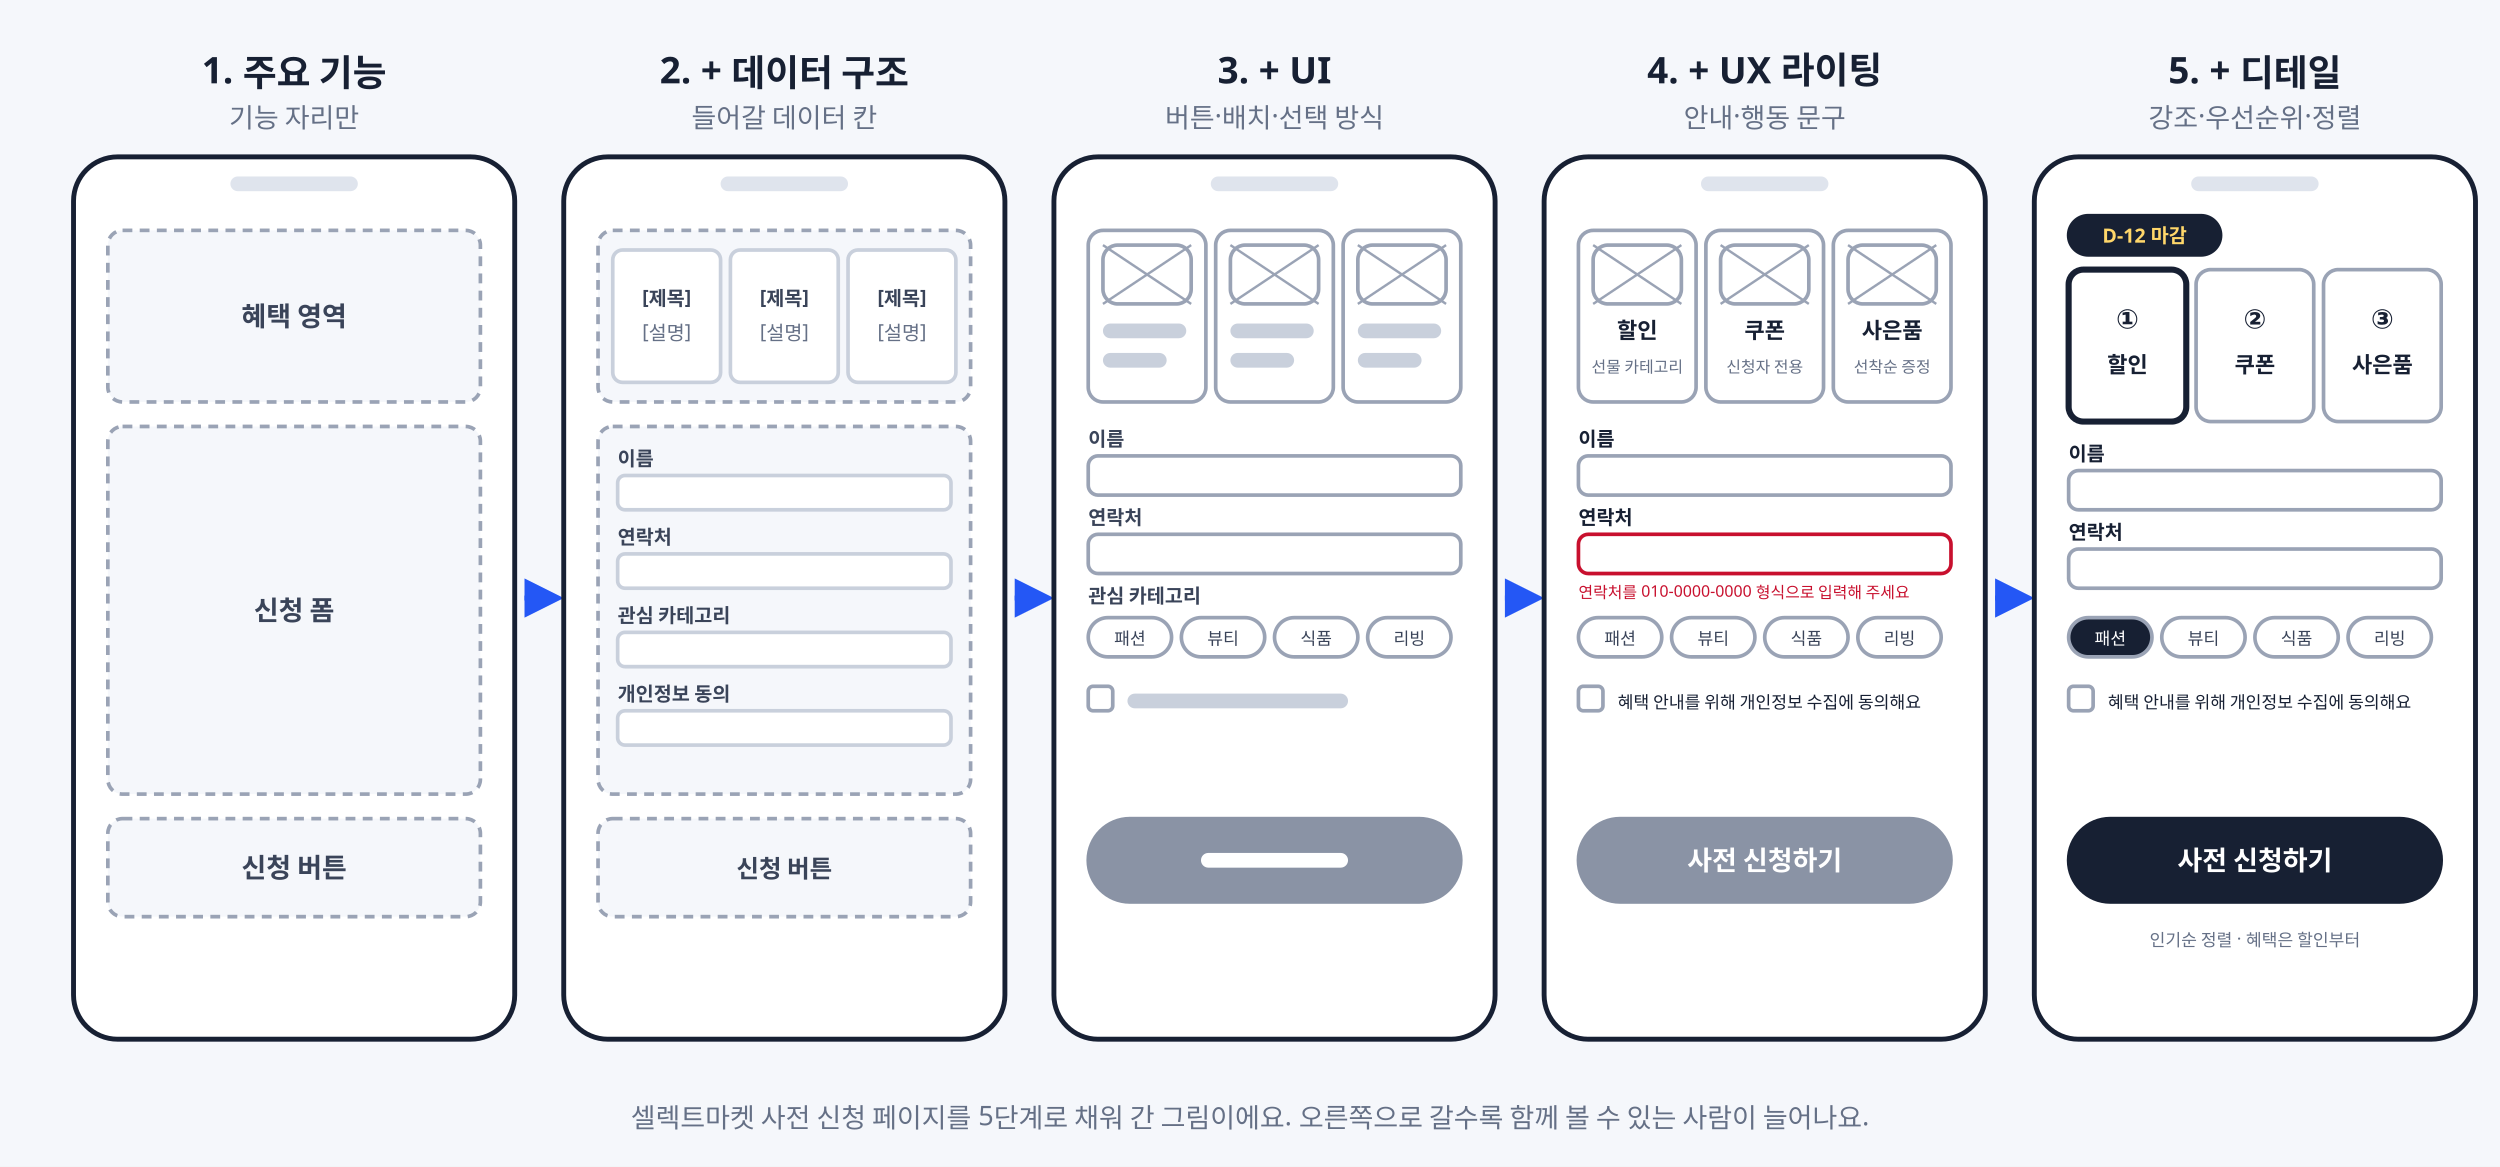
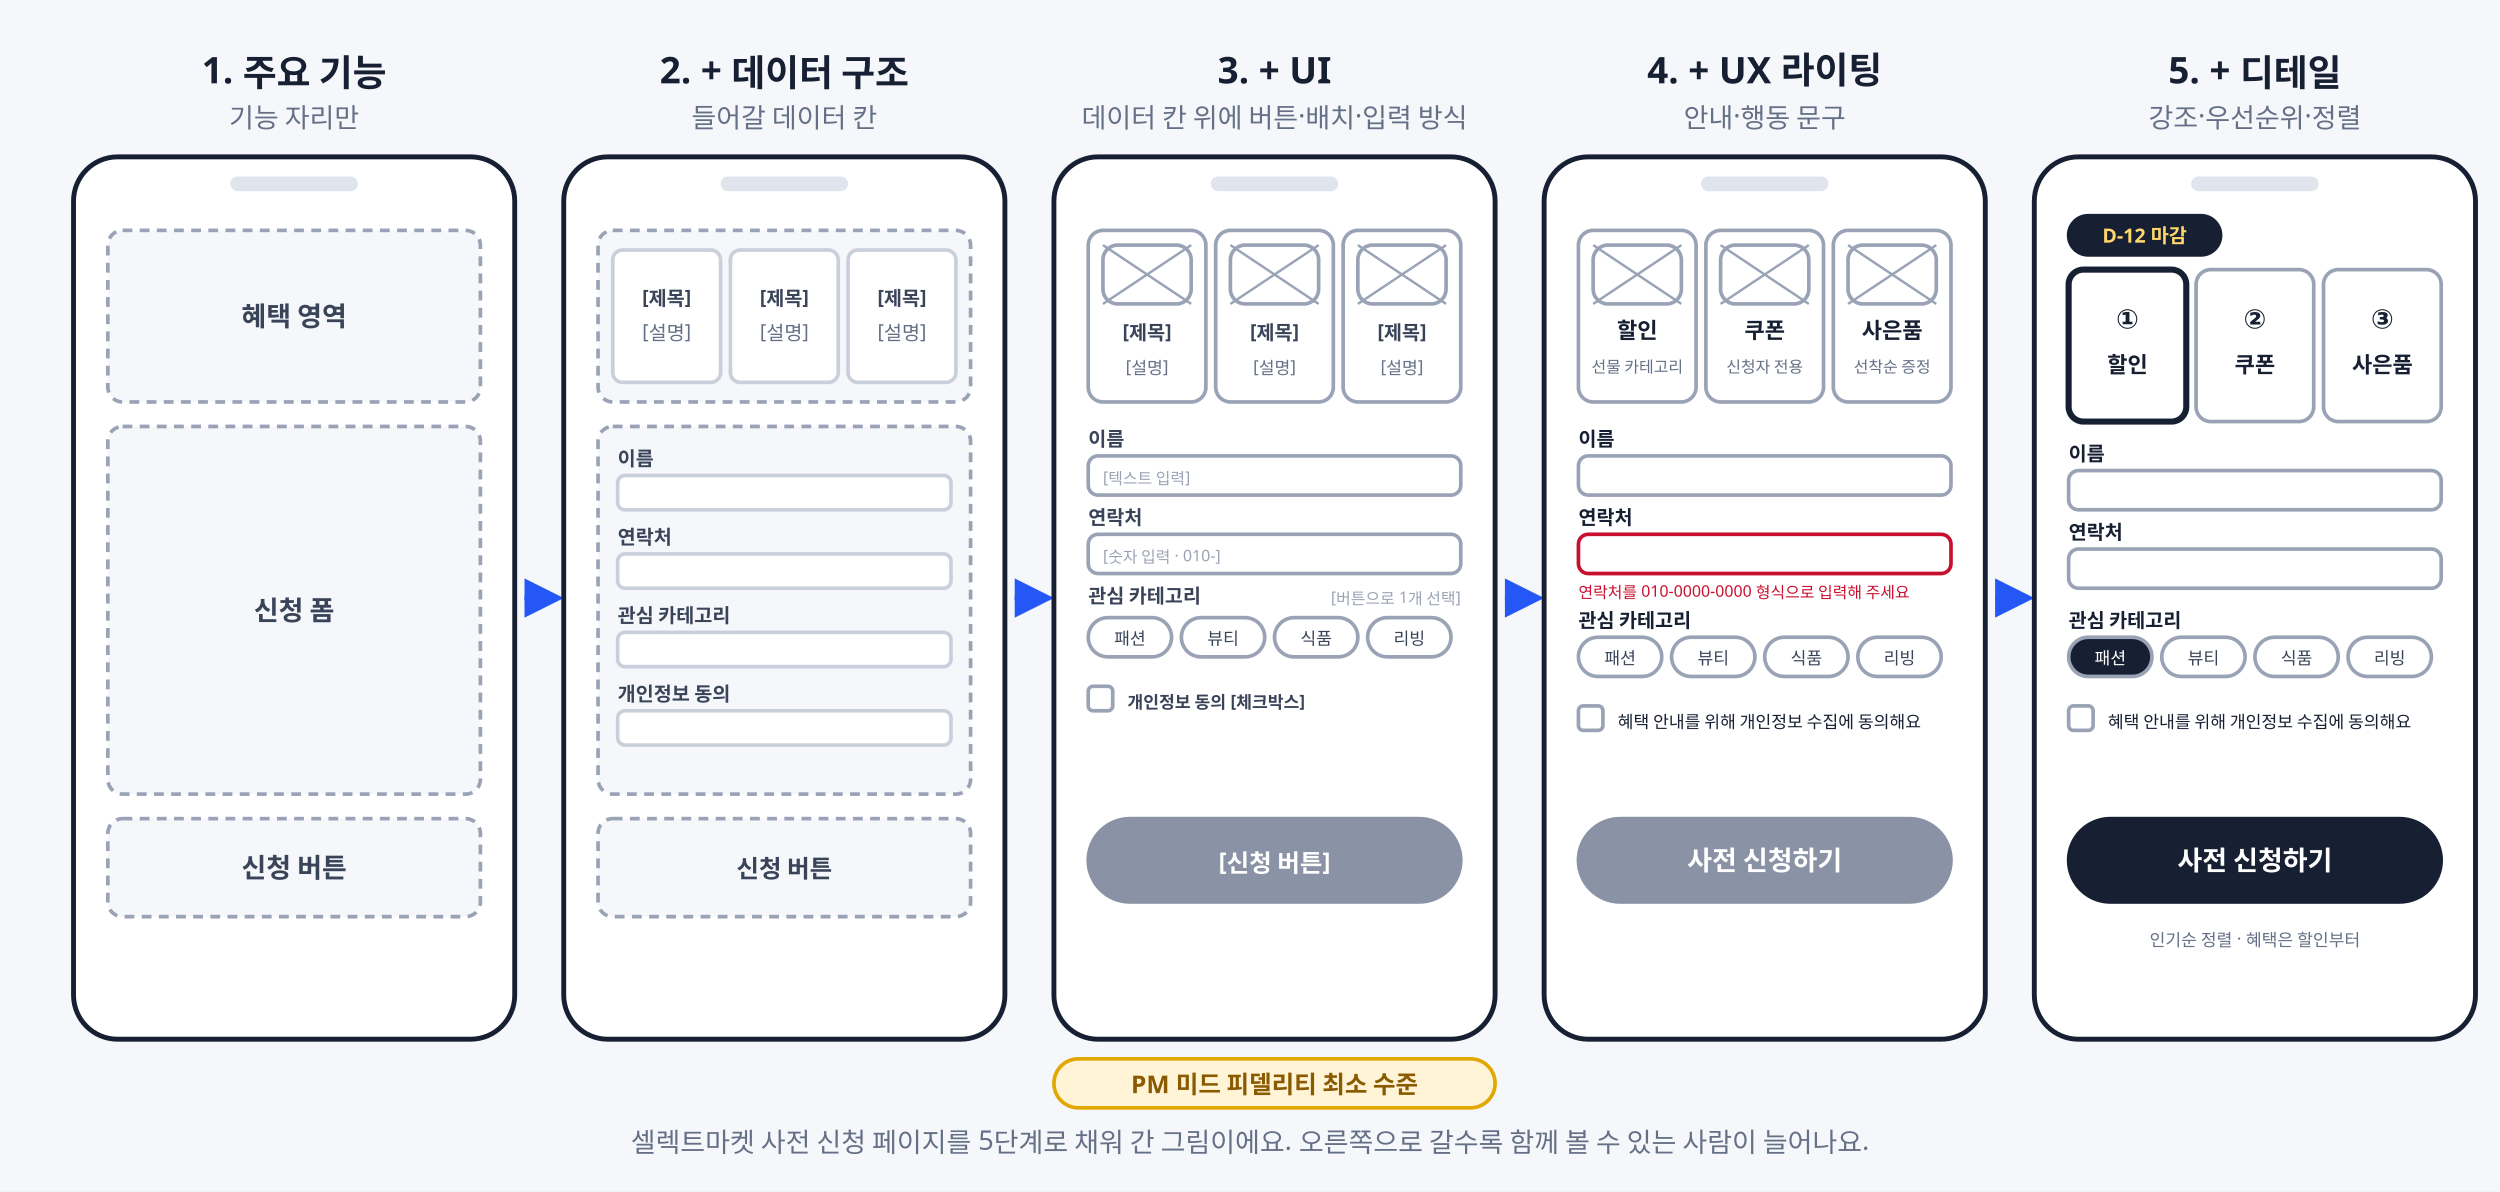
- <svg xmlns="http://www.w3.org/2000/svg" viewBox="0 0 1020 476" width="1020" height="476" role="img" aria-label="와이어프레임 5단계">
-   <rect width="1020" height="476" fill="#f5f7fb" />
+ <svg xmlns="http://www.w3.org/2000/svg" viewBox="0 0 1020 486" width="1020" height="486" role="img" aria-label="와이어프레임 5단계">
+   <rect width="1020" height="486" fill="#f5f7fb" />
  <defs>
    <marker id="ar" markerWidth="8" markerHeight="8" refX="6" refY="4" orient="auto">
      <path d="M0 0L8 4L0 8z" fill="#2457f5" />
    </marker>
  </defs>
  <g transform="translate(30,64)">
    <text x="90.0" y="-30" text-anchor="middle" font-size="15" font-weight="800" fill="#172033" font-family="'Pretendard','Apple SD Gothic Neo','Noto Sans KR','Malgun Gothic',sans-serif">1. 주요 기능</text>
    <text x="90.0" y="-12" text-anchor="middle" font-size="11" fill="#657086" font-family="'Pretendard','Apple SD Gothic Neo','Noto Sans KR','Malgun Gothic',sans-serif">기능 자리만</text>
    <rect x="0" y="0" width="180" height="360" rx="18" fill="#fff" stroke="#172033" stroke-width="2" />
    <rect x="64" y="8" width="52" height="6" rx="3" fill="#dfe4ed" />
    <rect x="14" y="30" width="152" height="70" rx="6" fill="#f5f7fb" stroke="#9aa3b5" stroke-width="1.5" stroke-dasharray="4 3" />
    <text x="90" y="69.0" font-size="11" font-weight="700" fill="#3a4459" text-anchor="middle" font-family="'Pretendard','Apple SD Gothic Neo','Noto Sans KR','Malgun Gothic',sans-serif">혜택 영역</text>
    <rect x="14" y="110" width="152" height="150" rx="6" fill="#f5f7fb" stroke="#9aa3b5" stroke-width="1.5" stroke-dasharray="4 3" />
    <text x="90" y="189.0" font-size="11" font-weight="700" fill="#3a4459" text-anchor="middle" font-family="'Pretendard','Apple SD Gothic Neo','Noto Sans KR','Malgun Gothic',sans-serif">신청 폼</text>
    <rect x="14" y="270" width="152" height="40" rx="6" fill="#f5f7fb" stroke="#9aa3b5" stroke-width="1.5" stroke-dasharray="4 3" />
    <text x="90" y="294.0" font-size="11" font-weight="700" fill="#3a4459" text-anchor="middle" font-family="'Pretendard','Apple SD Gothic Neo','Noto Sans KR','Malgun Gothic',sans-serif">신청 버튼</text>
  </g>
  <path d="M214 244.0h12" stroke="#2457f5" stroke-width="2" marker-end="url(#ar)" />
  <g transform="translate(230,64)">
    <text x="90.0" y="-30" text-anchor="middle" font-size="15" font-weight="800" fill="#172033" font-family="'Pretendard','Apple SD Gothic Neo','Noto Sans KR','Malgun Gothic',sans-serif">2. + 데이터 구조</text>
    <text x="90.0" y="-12" text-anchor="middle" font-size="11" fill="#657086" font-family="'Pretendard','Apple SD Gothic Neo','Noto Sans KR','Malgun Gothic',sans-serif">들어갈 데이터 칸</text>
    <rect x="0" y="0" width="180" height="360" rx="18" fill="#fff" stroke="#172033" stroke-width="2" />
    <rect x="64" y="8" width="52" height="6" rx="3" fill="#dfe4ed" />
    <rect x="14" y="30" width="152" height="70" rx="6" fill="#f5f7fb" stroke="#9aa3b5" stroke-width="1.5" stroke-dasharray="4 3" />
    <rect x="20" y="38" width="44" height="54" rx="4" fill="#fff" stroke="#c9d0dc" stroke-width="1.5" />
    <text x="42" y="60" font-size="8" font-weight="700" fill="#3a4459" text-anchor="middle" font-family="'Pretendard','Apple SD Gothic Neo','Noto Sans KR','Malgun Gothic',sans-serif">[제목]</text>
    <text x="42" y="74" font-size="8" font-weight="400" fill="#657086" text-anchor="middle" font-family="'Pretendard','Apple SD Gothic Neo','Noto Sans KR','Malgun Gothic',sans-serif">[설명]</text>
    <rect x="68" y="38" width="44" height="54" rx="4" fill="#fff" stroke="#c9d0dc" stroke-width="1.5" />
    <text x="90" y="60" font-size="8" font-weight="700" fill="#3a4459" text-anchor="middle" font-family="'Pretendard','Apple SD Gothic Neo','Noto Sans KR','Malgun Gothic',sans-serif">[제목]</text>
    <text x="90" y="74" font-size="8" font-weight="400" fill="#657086" text-anchor="middle" font-family="'Pretendard','Apple SD Gothic Neo','Noto Sans KR','Malgun Gothic',sans-serif">[설명]</text>
    <rect x="116" y="38" width="44" height="54" rx="4" fill="#fff" stroke="#c9d0dc" stroke-width="1.5" />
    <text x="138" y="60" font-size="8" font-weight="700" fill="#3a4459" text-anchor="middle" font-family="'Pretendard','Apple SD Gothic Neo','Noto Sans KR','Malgun Gothic',sans-serif">[제목]</text>
    <text x="138" y="74" font-size="8" font-weight="400" fill="#657086" text-anchor="middle" font-family="'Pretendard','Apple SD Gothic Neo','Noto Sans KR','Malgun Gothic',sans-serif">[설명]</text>
    <rect x="14" y="110" width="152" height="150" rx="6" fill="#f5f7fb" stroke="#9aa3b5" stroke-width="1.5" stroke-dasharray="4 3" />
    <text x="22" y="126" font-size="8" font-weight="700" fill="#3a4459" text-anchor="start" font-family="'Pretendard','Apple SD Gothic Neo','Noto Sans KR','Malgun Gothic',sans-serif">이름</text>
    <rect x="22" y="130" width="136" height="14" rx="3" fill="#fff" stroke="#c9d0dc" stroke-width="1.5" />
    <text x="22" y="158" font-size="8" font-weight="700" fill="#3a4459" text-anchor="start" font-family="'Pretendard','Apple SD Gothic Neo','Noto Sans KR','Malgun Gothic',sans-serif">연락처</text>
    <rect x="22" y="162" width="136" height="14" rx="3" fill="#fff" stroke="#c9d0dc" stroke-width="1.5" />
    <text x="22" y="190" font-size="8" font-weight="700" fill="#3a4459" text-anchor="start" font-family="'Pretendard','Apple SD Gothic Neo','Noto Sans KR','Malgun Gothic',sans-serif">관심 카테고리</text>
    <rect x="22" y="194" width="136" height="14" rx="3" fill="#fff" stroke="#c9d0dc" stroke-width="1.5" />
    <text x="22" y="222" font-size="8" font-weight="700" fill="#3a4459" text-anchor="start" font-family="'Pretendard','Apple SD Gothic Neo','Noto Sans KR','Malgun Gothic',sans-serif">개인정보 동의</text>
    <rect x="22" y="226" width="136" height="14" rx="3" fill="#fff" stroke="#c9d0dc" stroke-width="1.5" />
    <rect x="14" y="270" width="152" height="40" rx="6" fill="#f5f7fb" stroke="#9aa3b5" stroke-width="1.5" stroke-dasharray="4 3" />
    <text x="90" y="294" font-size="10" font-weight="700" fill="#3a4459" text-anchor="middle" font-family="'Pretendard','Apple SD Gothic Neo','Noto Sans KR','Malgun Gothic',sans-serif">신청 버튼</text>
  </g>
  <path d="M414 244.0h12" stroke="#2457f5" stroke-width="2" marker-end="url(#ar)" />
  <g transform="translate(430,64)">
    <text x="90.0" y="-30" text-anchor="middle" font-size="15" font-weight="800" fill="#172033" font-family="'Pretendard','Apple SD Gothic Neo','Noto Sans KR','Malgun Gothic',sans-serif">3. + UI</text>
-     <text x="90.0" y="-12" text-anchor="middle" font-size="11" fill="#657086" font-family="'Pretendard','Apple SD Gothic Neo','Noto Sans KR','Malgun Gothic',sans-serif">버튼·배치·선택 방식</text>
+     <text x="90.0" y="-12" text-anchor="middle" font-size="11" fill="#657086" font-family="'Pretendard','Apple SD Gothic Neo','Noto Sans KR','Malgun Gothic',sans-serif">데이터 칸 위에 버튼·배치·입력 방식</text>
    <rect x="0" y="0" width="180" height="360" rx="18" fill="#fff" stroke="#172033" stroke-width="2" />
    <rect x="64" y="8" width="52" height="6" rx="3" fill="#dfe4ed" />
    <rect x="14" y="30" width="48" height="70" rx="6" fill="#fff" stroke="#9aa3b5" stroke-width="1.5" />
    <rect x="20" y="36" width="36" height="24" rx="6" fill="none" stroke="#9aa3b5" stroke-width="1.5" />
    <path d="M20 36L56 60M56 36L20 60" stroke="#9aa3b5" stroke-width="1" />
-     <rect x="20" y="68" width="34" height="6" rx="3" fill="#c9d0dc" />
-     <rect x="20" y="80" width="26" height="6" rx="3" fill="#c9d0dc" />
+     <text x="38" y="74" font-size="8" font-weight="700" fill="#3a4459" text-anchor="middle" font-family="'Pretendard','Apple SD Gothic Neo','Noto Sans KR','Malgun Gothic',sans-serif">[제목]</text>
+     <text x="38" y="88" font-size="7" font-weight="400" fill="#657086" text-anchor="middle" font-family="'Pretendard','Apple SD Gothic Neo','Noto Sans KR','Malgun Gothic',sans-serif">[설명]</text>
    <rect x="66" y="30" width="48" height="70" rx="6" fill="#fff" stroke="#9aa3b5" stroke-width="1.5" />
    <rect x="72" y="36" width="36" height="24" rx="6" fill="none" stroke="#9aa3b5" stroke-width="1.5" />
    <path d="M72 36L108 60M108 36L72 60" stroke="#9aa3b5" stroke-width="1" />
-     <rect x="72" y="68" width="34" height="6" rx="3" fill="#c9d0dc" />
-     <rect x="72" y="80" width="26" height="6" rx="3" fill="#c9d0dc" />
+     <text x="90" y="74" font-size="8" font-weight="700" fill="#3a4459" text-anchor="middle" font-family="'Pretendard','Apple SD Gothic Neo','Noto Sans KR','Malgun Gothic',sans-serif">[제목]</text>
+     <text x="90" y="88" font-size="7" font-weight="400" fill="#657086" text-anchor="middle" font-family="'Pretendard','Apple SD Gothic Neo','Noto Sans KR','Malgun Gothic',sans-serif">[설명]</text>
    <rect x="118" y="30" width="48" height="70" rx="6" fill="#fff" stroke="#9aa3b5" stroke-width="1.5" />
    <rect x="124" y="36" width="36" height="24" rx="6" fill="none" stroke="#9aa3b5" stroke-width="1.5" />
    <path d="M124 36L160 60M160 36L124 60" stroke="#9aa3b5" stroke-width="1" />
-     <rect x="124" y="68" width="34" height="6" rx="3" fill="#c9d0dc" />
-     <rect x="124" y="80" width="26" height="6" rx="3" fill="#c9d0dc" />
+     <text x="142" y="74" font-size="8" font-weight="700" fill="#3a4459" text-anchor="middle" font-family="'Pretendard','Apple SD Gothic Neo','Noto Sans KR','Malgun Gothic',sans-serif">[제목]</text>
+     <text x="142" y="88" font-size="7" font-weight="400" fill="#657086" text-anchor="middle" font-family="'Pretendard','Apple SD Gothic Neo','Noto Sans KR','Malgun Gothic',sans-serif">[설명]</text>
    <text x="14" y="118" font-size="8" font-weight="700" fill="#3a4459" text-anchor="start" font-family="'Pretendard','Apple SD Gothic Neo','Noto Sans KR','Malgun Gothic',sans-serif">이름</text>
    <rect x="14" y="122" width="152" height="16" rx="4" fill="#fff" stroke="#9aa3b5" stroke-width="1.5" />
+     <text x="20" y="133" font-size="6.5" font-weight="400" fill="#9aa3b5" text-anchor="start" font-family="'Pretendard','Apple SD Gothic Neo','Noto Sans KR','Malgun Gothic',sans-serif">[텍스트 입력]</text>
    <text x="14" y="150" font-size="8" font-weight="700" fill="#3a4459" text-anchor="start" font-family="'Pretendard','Apple SD Gothic Neo','Noto Sans KR','Malgun Gothic',sans-serif">연락처</text>
    <rect x="14" y="154" width="152" height="16" rx="4" fill="#fff" stroke="#9aa3b5" stroke-width="1.5" />
+     <text x="20" y="165" font-size="6.5" font-weight="400" fill="#9aa3b5" text-anchor="start" font-family="'Pretendard','Apple SD Gothic Neo','Noto Sans KR','Malgun Gothic',sans-serif">[숫자 입력 · 010-]</text>
    <text x="14" y="182" font-size="8" font-weight="700" fill="#3a4459" text-anchor="start" font-family="'Pretendard','Apple SD Gothic Neo','Noto Sans KR','Malgun Gothic',sans-serif">관심 카테고리</text>
+     <text x="166" y="182" font-size="6.5" font-weight="400" fill="#9aa3b5" text-anchor="end" font-family="'Pretendard','Apple SD Gothic Neo','Noto Sans KR','Malgun Gothic',sans-serif">[버튼으로 1개 선택]</text>
    <rect x="14" y="188" width="34" height="16" rx="8" fill="#fff" stroke="#9aa3b5" stroke-width="1.5" />
    <text x="31" y="199" font-size="7" font-weight="400" fill="#3a4459" text-anchor="middle" font-family="'Pretendard','Apple SD Gothic Neo','Noto Sans KR','Malgun Gothic',sans-serif">패션</text>
    <rect x="52" y="188" width="34" height="16" rx="8" fill="#fff" stroke="#9aa3b5" stroke-width="1.5" />
    <text x="69" y="199" font-size="7" font-weight="400" fill="#3a4459" text-anchor="middle" font-family="'Pretendard','Apple SD Gothic Neo','Noto Sans KR','Malgun Gothic',sans-serif">뷰티</text>
    <rect x="90" y="188" width="34" height="16" rx="8" fill="#fff" stroke="#9aa3b5" stroke-width="1.5" />
    <text x="107" y="199" font-size="7" font-weight="400" fill="#3a4459" text-anchor="middle" font-family="'Pretendard','Apple SD Gothic Neo','Noto Sans KR','Malgun Gothic',sans-serif">식품</text>
    <rect x="128" y="188" width="34" height="16" rx="8" fill="#fff" stroke="#9aa3b5" stroke-width="1.5" />
    <text x="145" y="199" font-size="7" font-weight="400" fill="#3a4459" text-anchor="middle" font-family="'Pretendard','Apple SD Gothic Neo','Noto Sans KR','Malgun Gothic',sans-serif">리빙</text>
    <rect x="14" y="216" width="10" height="10" rx="2" fill="#fff" stroke="#9aa3b5" stroke-width="1.5" />
-     <rect x="30" y="219" width="90" height="6" rx="3" fill="#c9d0dc" />
+     <text x="30" y="225" font-size="7" font-weight="700" fill="#3a4459" text-anchor="start" font-family="'Pretendard','Apple SD Gothic Neo','Noto Sans KR','Malgun Gothic',sans-serif">개인정보 동의 [체크박스]</text>
    <rect x="14" y="270" width="152" height="34" rx="17" fill="#8a93a5" stroke="#8a93a5" stroke-width="1.5" />
-     <rect x="60" y="284" width="60" height="6" rx="3" fill="#fff" />
+     <text x="90" y="291" font-size="10" font-weight="700" fill="#fff" text-anchor="middle" font-family="'Pretendard','Apple SD Gothic Neo','Noto Sans KR','Malgun Gothic',sans-serif">[신청 버튼]</text>
  </g>
  <path d="M614 244.0h12" stroke="#2457f5" stroke-width="2" marker-end="url(#ar)" />
  <g transform="translate(630,64)">
    <text x="90.0" y="-30" text-anchor="middle" font-size="15" font-weight="800" fill="#172033" font-family="'Pretendard','Apple SD Gothic Neo','Noto Sans KR','Malgun Gothic',sans-serif">4. + UX 라이팅</text>
    <text x="90.0" y="-12" text-anchor="middle" font-size="11" fill="#657086" font-family="'Pretendard','Apple SD Gothic Neo','Noto Sans KR','Malgun Gothic',sans-serif">안내·행동 문구</text>
    <rect x="0" y="0" width="180" height="360" rx="18" fill="#fff" stroke="#172033" stroke-width="2" />
    <rect x="64" y="8" width="52" height="6" rx="3" fill="#dfe4ed" />
    <rect x="14" y="30" width="48" height="70" rx="6" fill="#fff" stroke="#9aa3b5" stroke-width="1.5" />
    <rect x="20" y="36" width="36" height="24" rx="6" fill="none" stroke="#9aa3b5" stroke-width="1.5" />
    <path d="M20 36L56 60M56 36L20 60" stroke="#9aa3b5" stroke-width="1" />
    <text x="38" y="74" font-size="9" font-weight="800" fill="#172033" text-anchor="middle" font-family="'Pretendard','Apple SD Gothic Neo','Noto Sans KR','Malgun Gothic',sans-serif">할인</text>
    <text x="38" y="88" font-size="6.5" font-weight="400" fill="#657086" text-anchor="middle" font-family="'Pretendard','Apple SD Gothic Neo','Noto Sans KR','Malgun Gothic',sans-serif">선물 카테고리</text>
    <rect x="66" y="30" width="48" height="70" rx="6" fill="#fff" stroke="#9aa3b5" stroke-width="1.5" />
    <rect x="72" y="36" width="36" height="24" rx="6" fill="none" stroke="#9aa3b5" stroke-width="1.5" />
    <path d="M72 36L108 60M108 36L72 60" stroke="#9aa3b5" stroke-width="1" />
    <text x="90" y="74" font-size="9" font-weight="800" fill="#172033" text-anchor="middle" font-family="'Pretendard','Apple SD Gothic Neo','Noto Sans KR','Malgun Gothic',sans-serif">쿠폰</text>
    <text x="90" y="88" font-size="6.5" font-weight="400" fill="#657086" text-anchor="middle" font-family="'Pretendard','Apple SD Gothic Neo','Noto Sans KR','Malgun Gothic',sans-serif">신청자 전용</text>
    <rect x="118" y="30" width="48" height="70" rx="6" fill="#fff" stroke="#9aa3b5" stroke-width="1.5" />
    <rect x="124" y="36" width="36" height="24" rx="6" fill="none" stroke="#9aa3b5" stroke-width="1.5" />
    <path d="M124 36L160 60M160 36L124 60" stroke="#9aa3b5" stroke-width="1" />
    <text x="142" y="74" font-size="9" font-weight="800" fill="#172033" text-anchor="middle" font-family="'Pretendard','Apple SD Gothic Neo','Noto Sans KR','Malgun Gothic',sans-serif">사은품</text>
    <text x="142" y="88" font-size="6.5" font-weight="400" fill="#657086" text-anchor="middle" font-family="'Pretendard','Apple SD Gothic Neo','Noto Sans KR','Malgun Gothic',sans-serif">선착순 증정</text>
    <text x="14" y="118" font-size="8" font-weight="700" fill="#172033" text-anchor="start" font-family="'Pretendard','Apple SD Gothic Neo','Noto Sans KR','Malgun Gothic',sans-serif">이름</text>
    <rect x="14" y="122" width="152" height="16" rx="4" fill="#fff" stroke="#9aa3b5" stroke-width="1.5" />
    <text x="14" y="150" font-size="8" font-weight="700" fill="#172033" text-anchor="start" font-family="'Pretendard','Apple SD Gothic Neo','Noto Sans KR','Malgun Gothic',sans-serif">연락처</text>
    <rect x="14" y="154" width="152" height="16" rx="4" fill="#fff" stroke="#c8102e" stroke-width="1.5" />
    <text x="14" y="180" font-size="6.5" font-weight="400" fill="#c8102e" text-anchor="start" font-family="'Pretendard','Apple SD Gothic Neo','Noto Sans KR','Malgun Gothic',sans-serif">연락처를 010-0000-0000 형식으로 입력해 주세요</text>
-     <rect x="14" y="188" width="34" height="16" rx="8" fill="#fff" stroke="#9aa3b5" stroke-width="1.5" />
-     <text x="31" y="199" font-size="7" font-weight="400" fill="#3a4459" text-anchor="middle" font-family="'Pretendard','Apple SD Gothic Neo','Noto Sans KR','Malgun Gothic',sans-serif">패션</text>
-     <rect x="52" y="188" width="34" height="16" rx="8" fill="#fff" stroke="#9aa3b5" stroke-width="1.5" />
-     <text x="69" y="199" font-size="7" font-weight="400" fill="#3a4459" text-anchor="middle" font-family="'Pretendard','Apple SD Gothic Neo','Noto Sans KR','Malgun Gothic',sans-serif">뷰티</text>
-     <rect x="90" y="188" width="34" height="16" rx="8" fill="#fff" stroke="#9aa3b5" stroke-width="1.5" />
-     <text x="107" y="199" font-size="7" font-weight="400" fill="#3a4459" text-anchor="middle" font-family="'Pretendard','Apple SD Gothic Neo','Noto Sans KR','Malgun Gothic',sans-serif">식품</text>
-     <rect x="128" y="188" width="34" height="16" rx="8" fill="#fff" stroke="#9aa3b5" stroke-width="1.5" />
-     <text x="145" y="199" font-size="7" font-weight="400" fill="#3a4459" text-anchor="middle" font-family="'Pretendard','Apple SD Gothic Neo','Noto Sans KR','Malgun Gothic',sans-serif">리빙</text>
-     <rect x="14" y="216" width="10" height="10" rx="2" fill="#fff" stroke="#9aa3b5" stroke-width="1.5" />
-     <text x="30" y="225" font-size="7" font-weight="400" fill="#172033" text-anchor="start" font-family="'Pretendard','Apple SD Gothic Neo','Noto Sans KR','Malgun Gothic',sans-serif">혜택 안내를 위해 개인정보 수집에 동의해요</text>
+     <text x="14" y="192" font-size="8" font-weight="700" fill="#172033" text-anchor="start" font-family="'Pretendard','Apple SD Gothic Neo','Noto Sans KR','Malgun Gothic',sans-serif">관심 카테고리</text>
+     <rect x="14" y="196" width="34" height="16" rx="8" fill="#fff" stroke="#9aa3b5" stroke-width="1.5" />
+     <text x="31" y="207" font-size="7" font-weight="400" fill="#3a4459" text-anchor="middle" font-family="'Pretendard','Apple SD Gothic Neo','Noto Sans KR','Malgun Gothic',sans-serif">패션</text>
+     <rect x="52" y="196" width="34" height="16" rx="8" fill="#fff" stroke="#9aa3b5" stroke-width="1.5" />
+     <text x="69" y="207" font-size="7" font-weight="400" fill="#3a4459" text-anchor="middle" font-family="'Pretendard','Apple SD Gothic Neo','Noto Sans KR','Malgun Gothic',sans-serif">뷰티</text>
+     <rect x="90" y="196" width="34" height="16" rx="8" fill="#fff" stroke="#9aa3b5" stroke-width="1.5" />
+     <text x="107" y="207" font-size="7" font-weight="400" fill="#3a4459" text-anchor="middle" font-family="'Pretendard','Apple SD Gothic Neo','Noto Sans KR','Malgun Gothic',sans-serif">식품</text>
+     <rect x="128" y="196" width="34" height="16" rx="8" fill="#fff" stroke="#9aa3b5" stroke-width="1.5" />
+     <text x="145" y="207" font-size="7" font-weight="400" fill="#3a4459" text-anchor="middle" font-family="'Pretendard','Apple SD Gothic Neo','Noto Sans KR','Malgun Gothic',sans-serif">리빙</text>
+     <rect x="14" y="224" width="10" height="10" rx="2" fill="#fff" stroke="#9aa3b5" stroke-width="1.5" />
+     <text x="30" y="233" font-size="7" font-weight="400" fill="#172033" text-anchor="start" font-family="'Pretendard','Apple SD Gothic Neo','Noto Sans KR','Malgun Gothic',sans-serif">혜택 안내를 위해 개인정보 수집에 동의해요</text>
    <rect x="14" y="270" width="152" height="34" rx="17" fill="#8a93a5" stroke="#8a93a5" stroke-width="1.5" />
    <text x="90" y="291" font-size="11" font-weight="800" fill="#fff" text-anchor="middle" font-family="'Pretendard','Apple SD Gothic Neo','Noto Sans KR','Malgun Gothic',sans-serif">사전 신청하기</text>
  </g>
  <path d="M814 244.0h12" stroke="#2457f5" stroke-width="2" marker-end="url(#ar)" />
  <g transform="translate(830,64)">
    <text x="90.0" y="-30" text-anchor="middle" font-size="15" font-weight="800" fill="#172033" font-family="'Pretendard','Apple SD Gothic Neo','Noto Sans KR','Malgun Gothic',sans-serif">5. + 디테일</text>
    <text x="90.0" y="-12" text-anchor="middle" font-size="11" fill="#657086" font-family="'Pretendard','Apple SD Gothic Neo','Noto Sans KR','Malgun Gothic',sans-serif">강조·우선순위·정렬</text>
    <rect x="0" y="0" width="180" height="360" rx="18" fill="#fff" stroke="#172033" stroke-width="2" />
    <rect x="64" y="8" width="52" height="6" rx="3" fill="#dfe4ed" />
    <rect x="14" y="24" width="62" height="16" rx="8" fill="#172033" stroke="#172033" stroke-width="1.5" />
    <text x="45" y="35" font-size="8" font-weight="800" fill="#ffd76a" text-anchor="middle" font-family="'Pretendard','Apple SD Gothic Neo','Noto Sans KR','Malgun Gothic',sans-serif">D-12 마감</text>
    <rect x="14" y="46" width="48" height="62" rx="6" fill="#fff" stroke="#172033" stroke-width="2.5" />
    <text x="38" y="70" font-size="11" font-weight="800" fill="#172033" text-anchor="middle" font-family="'Pretendard','Apple SD Gothic Neo','Noto Sans KR','Malgun Gothic',sans-serif">①</text>
    <text x="38" y="88" font-size="9" font-weight="800" fill="#172033" text-anchor="middle" font-family="'Pretendard','Apple SD Gothic Neo','Noto Sans KR','Malgun Gothic',sans-serif">할인</text>
    <rect x="66" y="46" width="48" height="62" rx="6" fill="#fff" stroke="#9aa3b5" stroke-width="1.5" />
    <text x="90" y="70" font-size="11" font-weight="800" fill="#172033" text-anchor="middle" font-family="'Pretendard','Apple SD Gothic Neo','Noto Sans KR','Malgun Gothic',sans-serif">②</text>
    <text x="90" y="88" font-size="9" font-weight="800" fill="#172033" text-anchor="middle" font-family="'Pretendard','Apple SD Gothic Neo','Noto Sans KR','Malgun Gothic',sans-serif">쿠폰</text>
    <rect x="118" y="46" width="48" height="62" rx="6" fill="#fff" stroke="#9aa3b5" stroke-width="1.5" />
    <text x="142" y="70" font-size="11" font-weight="800" fill="#172033" text-anchor="middle" font-family="'Pretendard','Apple SD Gothic Neo','Noto Sans KR','Malgun Gothic',sans-serif">③</text>
    <text x="142" y="88" font-size="9" font-weight="800" fill="#172033" text-anchor="middle" font-family="'Pretendard','Apple SD Gothic Neo','Noto Sans KR','Malgun Gothic',sans-serif">사은품</text>
    <text x="14" y="124" font-size="8" font-weight="700" fill="#172033" text-anchor="start" font-family="'Pretendard','Apple SD Gothic Neo','Noto Sans KR','Malgun Gothic',sans-serif">이름</text>
    <rect x="14" y="128" width="152" height="16" rx="4" fill="#fff" stroke="#9aa3b5" stroke-width="1.5" />
    <text x="14" y="156" font-size="8" font-weight="700" fill="#172033" text-anchor="start" font-family="'Pretendard','Apple SD Gothic Neo','Noto Sans KR','Malgun Gothic',sans-serif">연락처</text>
    <rect x="14" y="160" width="152" height="16" rx="4" fill="#fff" stroke="#9aa3b5" stroke-width="1.5" />
-     <rect x="14" y="188" width="34" height="16" rx="8" fill="#172033" stroke="#9aa3b5" stroke-width="1.5" />
-     <text x="31" y="199" font-size="7" font-weight="400" fill="#fff" text-anchor="middle" font-family="'Pretendard','Apple SD Gothic Neo','Noto Sans KR','Malgun Gothic',sans-serif">패션</text>
-     <rect x="52" y="188" width="34" height="16" rx="8" fill="#fff" stroke="#9aa3b5" stroke-width="1.5" />
-     <text x="69" y="199" font-size="7" font-weight="400" fill="#3a4459" text-anchor="middle" font-family="'Pretendard','Apple SD Gothic Neo','Noto Sans KR','Malgun Gothic',sans-serif">뷰티</text>
-     <rect x="90" y="188" width="34" height="16" rx="8" fill="#fff" stroke="#9aa3b5" stroke-width="1.5" />
-     <text x="107" y="199" font-size="7" font-weight="400" fill="#3a4459" text-anchor="middle" font-family="'Pretendard','Apple SD Gothic Neo','Noto Sans KR','Malgun Gothic',sans-serif">식품</text>
-     <rect x="128" y="188" width="34" height="16" rx="8" fill="#fff" stroke="#9aa3b5" stroke-width="1.5" />
-     <text x="145" y="199" font-size="7" font-weight="400" fill="#3a4459" text-anchor="middle" font-family="'Pretendard','Apple SD Gothic Neo','Noto Sans KR','Malgun Gothic',sans-serif">리빙</text>
-     <rect x="14" y="216" width="10" height="10" rx="2" fill="#fff" stroke="#9aa3b5" stroke-width="1.5" />
-     <text x="30" y="225" font-size="7" font-weight="400" fill="#172033" text-anchor="start" font-family="'Pretendard','Apple SD Gothic Neo','Noto Sans KR','Malgun Gothic',sans-serif">혜택 안내를 위해 개인정보 수집에 동의해요</text>
+     <text x="14" y="192" font-size="8" font-weight="700" fill="#172033" text-anchor="start" font-family="'Pretendard','Apple SD Gothic Neo','Noto Sans KR','Malgun Gothic',sans-serif">관심 카테고리</text>
+     <rect x="14" y="196" width="34" height="16" rx="8" fill="#172033" stroke="#9aa3b5" stroke-width="1.5" />
+     <text x="31" y="207" font-size="7" font-weight="400" fill="#fff" text-anchor="middle" font-family="'Pretendard','Apple SD Gothic Neo','Noto Sans KR','Malgun Gothic',sans-serif">패션</text>
+     <rect x="52" y="196" width="34" height="16" rx="8" fill="#fff" stroke="#9aa3b5" stroke-width="1.5" />
+     <text x="69" y="207" font-size="7" font-weight="400" fill="#3a4459" text-anchor="middle" font-family="'Pretendard','Apple SD Gothic Neo','Noto Sans KR','Malgun Gothic',sans-serif">뷰티</text>
+     <rect x="90" y="196" width="34" height="16" rx="8" fill="#fff" stroke="#9aa3b5" stroke-width="1.5" />
+     <text x="107" y="207" font-size="7" font-weight="400" fill="#3a4459" text-anchor="middle" font-family="'Pretendard','Apple SD Gothic Neo','Noto Sans KR','Malgun Gothic',sans-serif">식품</text>
+     <rect x="128" y="196" width="34" height="16" rx="8" fill="#fff" stroke="#9aa3b5" stroke-width="1.5" />
+     <text x="145" y="207" font-size="7" font-weight="400" fill="#3a4459" text-anchor="middle" font-family="'Pretendard','Apple SD Gothic Neo','Noto Sans KR','Malgun Gothic',sans-serif">리빙</text>
+     <rect x="14" y="224" width="10" height="10" rx="2" fill="#fff" stroke="#9aa3b5" stroke-width="1.5" />
+     <text x="30" y="233" font-size="7" font-weight="400" fill="#172033" text-anchor="start" font-family="'Pretendard','Apple SD Gothic Neo','Noto Sans KR','Malgun Gothic',sans-serif">혜택 안내를 위해 개인정보 수집에 동의해요</text>
    <rect x="14" y="270" width="152" height="34" rx="17" fill="#172033" stroke="#172033" stroke-width="1.5" />
    <text x="90" y="291" font-size="11" font-weight="800" fill="#fff" text-anchor="middle" font-family="'Pretendard','Apple SD Gothic Neo','Noto Sans KR','Malgun Gothic',sans-serif">사전 신청하기</text>
    <text x="90" y="322" font-size="7" font-weight="400" fill="#657086" text-anchor="middle" font-family="'Pretendard','Apple SD Gothic Neo','Noto Sans KR','Malgun Gothic',sans-serif">인기순 정렬 · 혜택은 할인부터</text>
  </g>
-   <text x="510.0" y="460" font-size="11" font-weight="400" fill="#657086" text-anchor="middle" font-family="'Pretendard','Apple SD Gothic Neo','Noto Sans KR','Malgun Gothic',sans-serif">셀렉트마켓 사전 신청 페이지를 5단계로 채워 간 그림이에요. 오른쪽으로 갈수록 함께 볼 수 있는 사람이 늘어나요.</text>
+   <rect x="430" y="432" width="180" height="20" rx="10" fill="#fff4d6" stroke="#e0a800" stroke-width="1.5" />
+   <text x="520" y="446" font-size="10" font-weight="800" fill="#8a5a00" text-anchor="middle" font-family="'Pretendard','Apple SD Gothic Neo','Noto Sans KR','Malgun Gothic',sans-serif">PM 미드 피델리티 최소 수준</text>
+   <text x="510.0" y="470" font-size="11" font-weight="400" fill="#657086" text-anchor="middle" font-family="'Pretendard','Apple SD Gothic Neo','Noto Sans KR','Malgun Gothic',sans-serif">셀렉트마켓 사전 신청 페이지를 5단계로 채워 간 그림이에요. 오른쪽으로 갈수록 함께 볼 수 있는 사람이 늘어나요.</text>
</svg>
